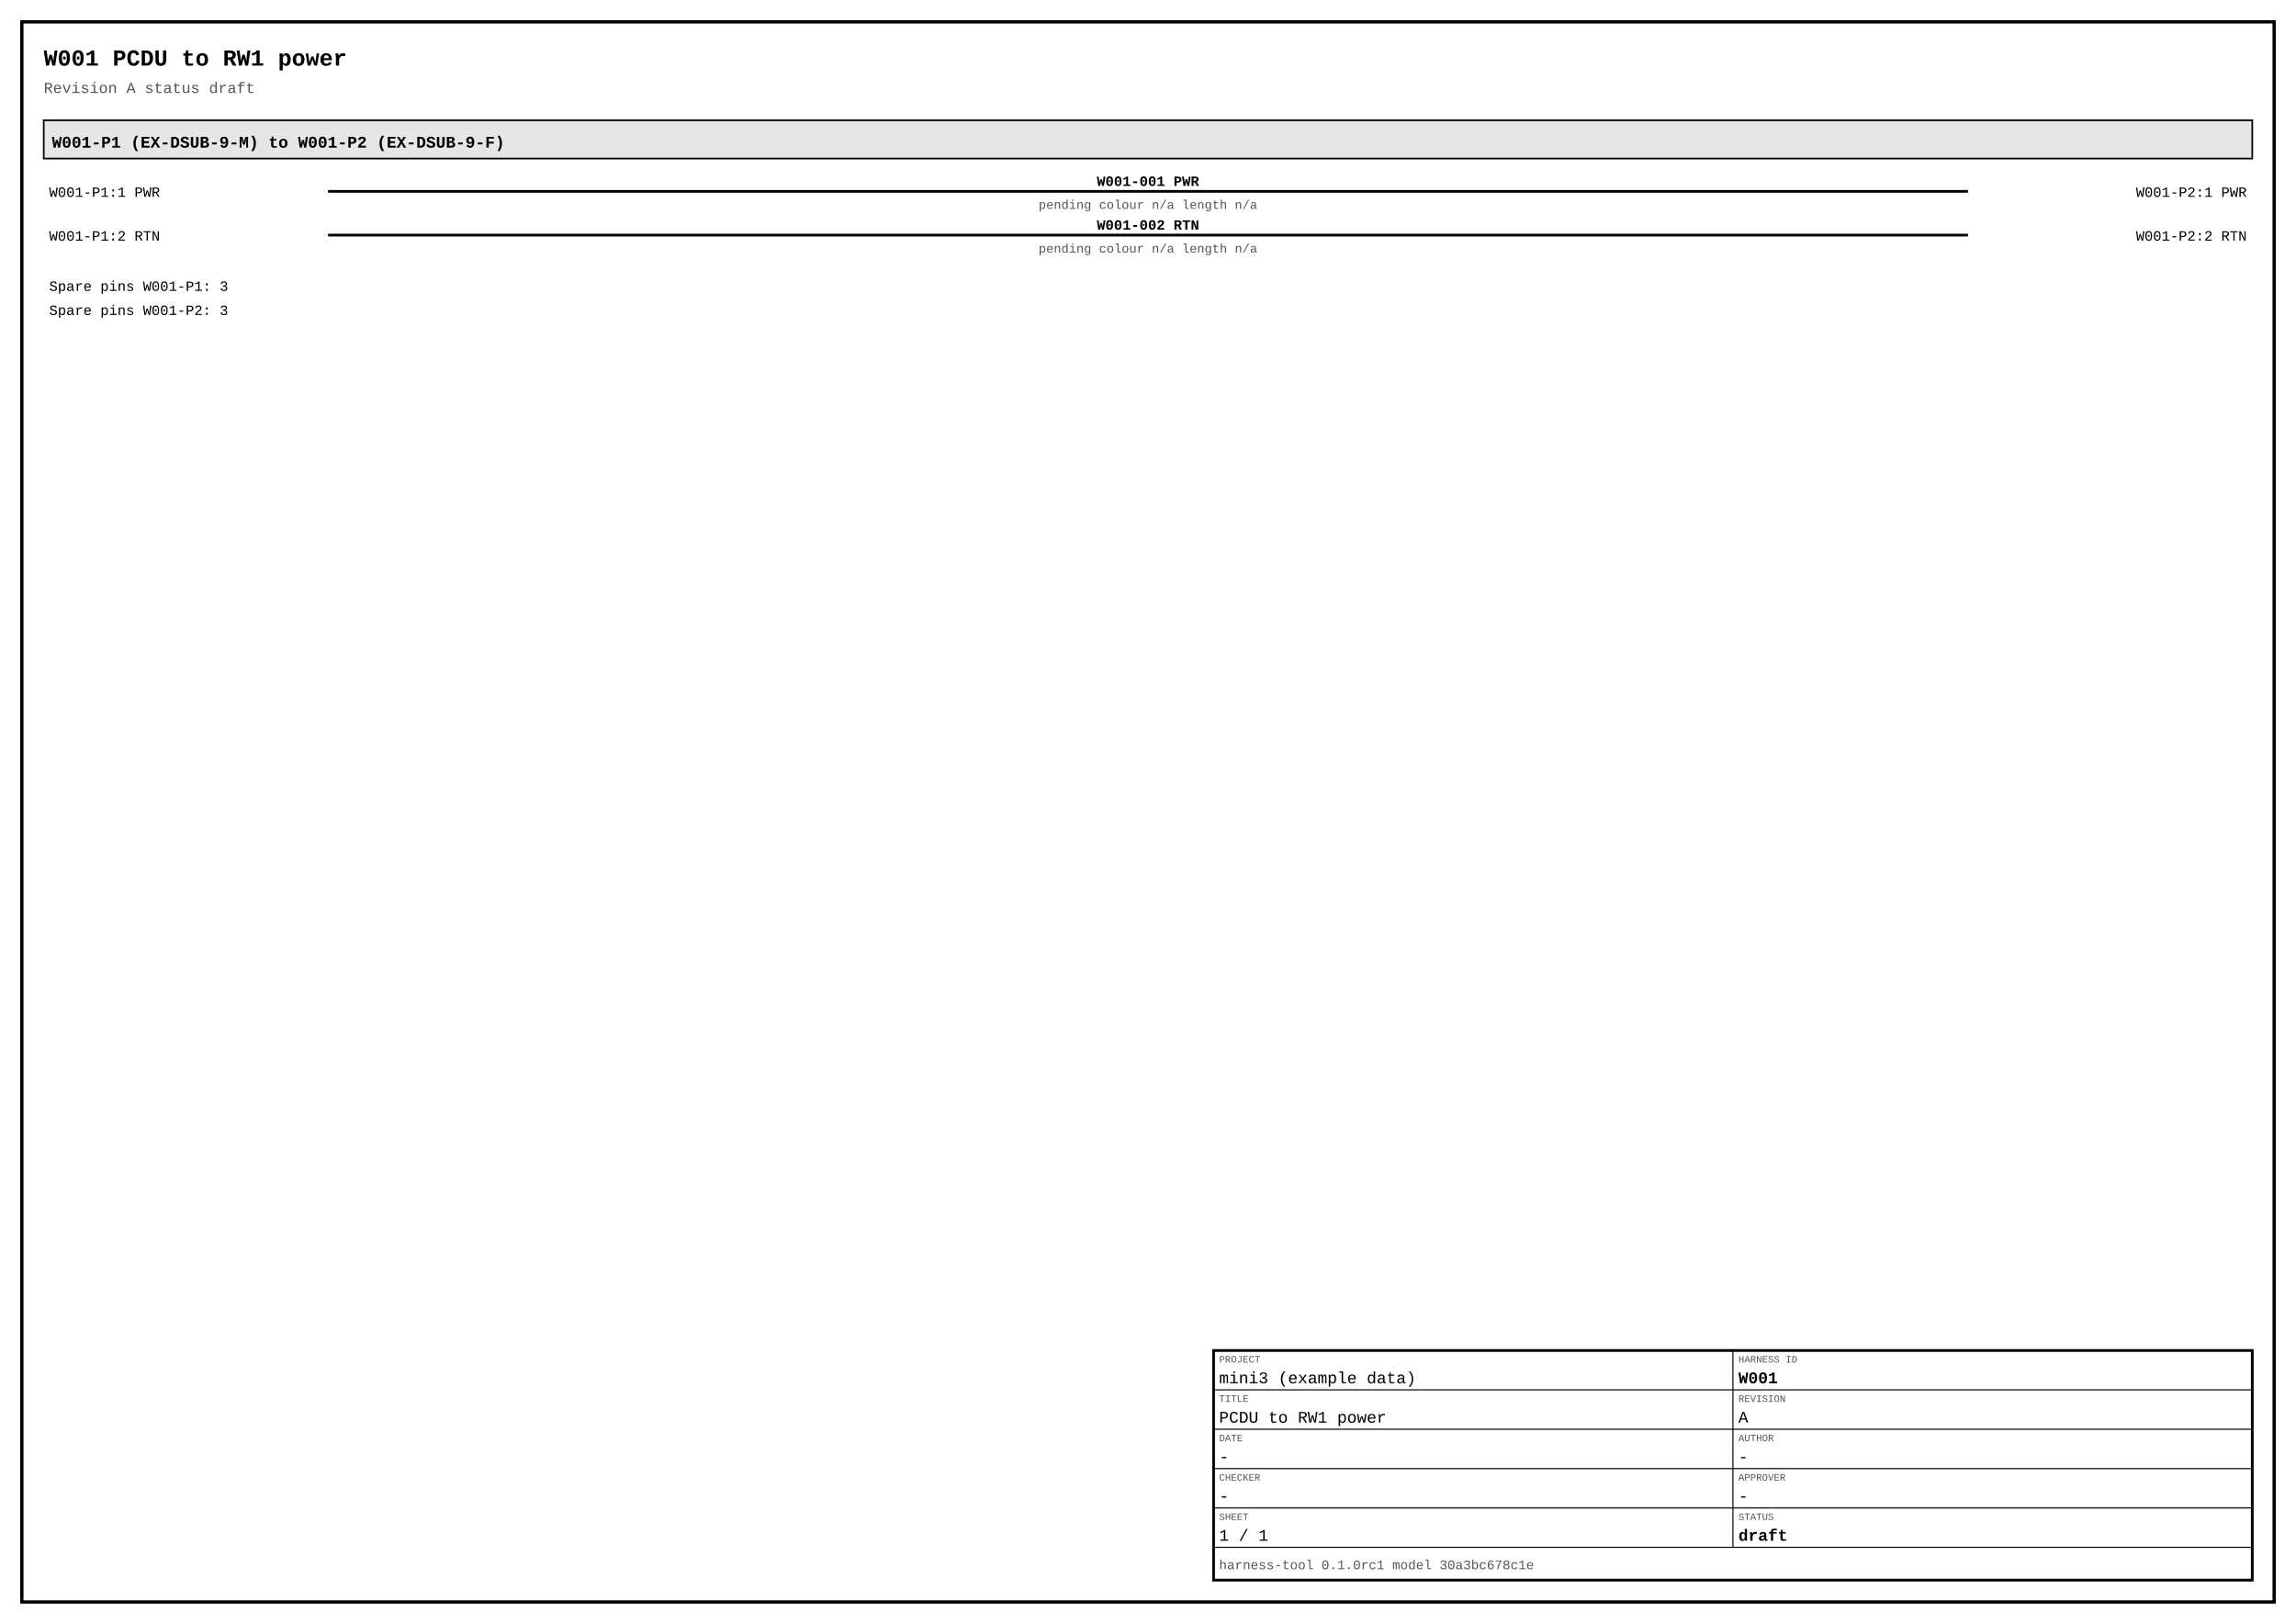
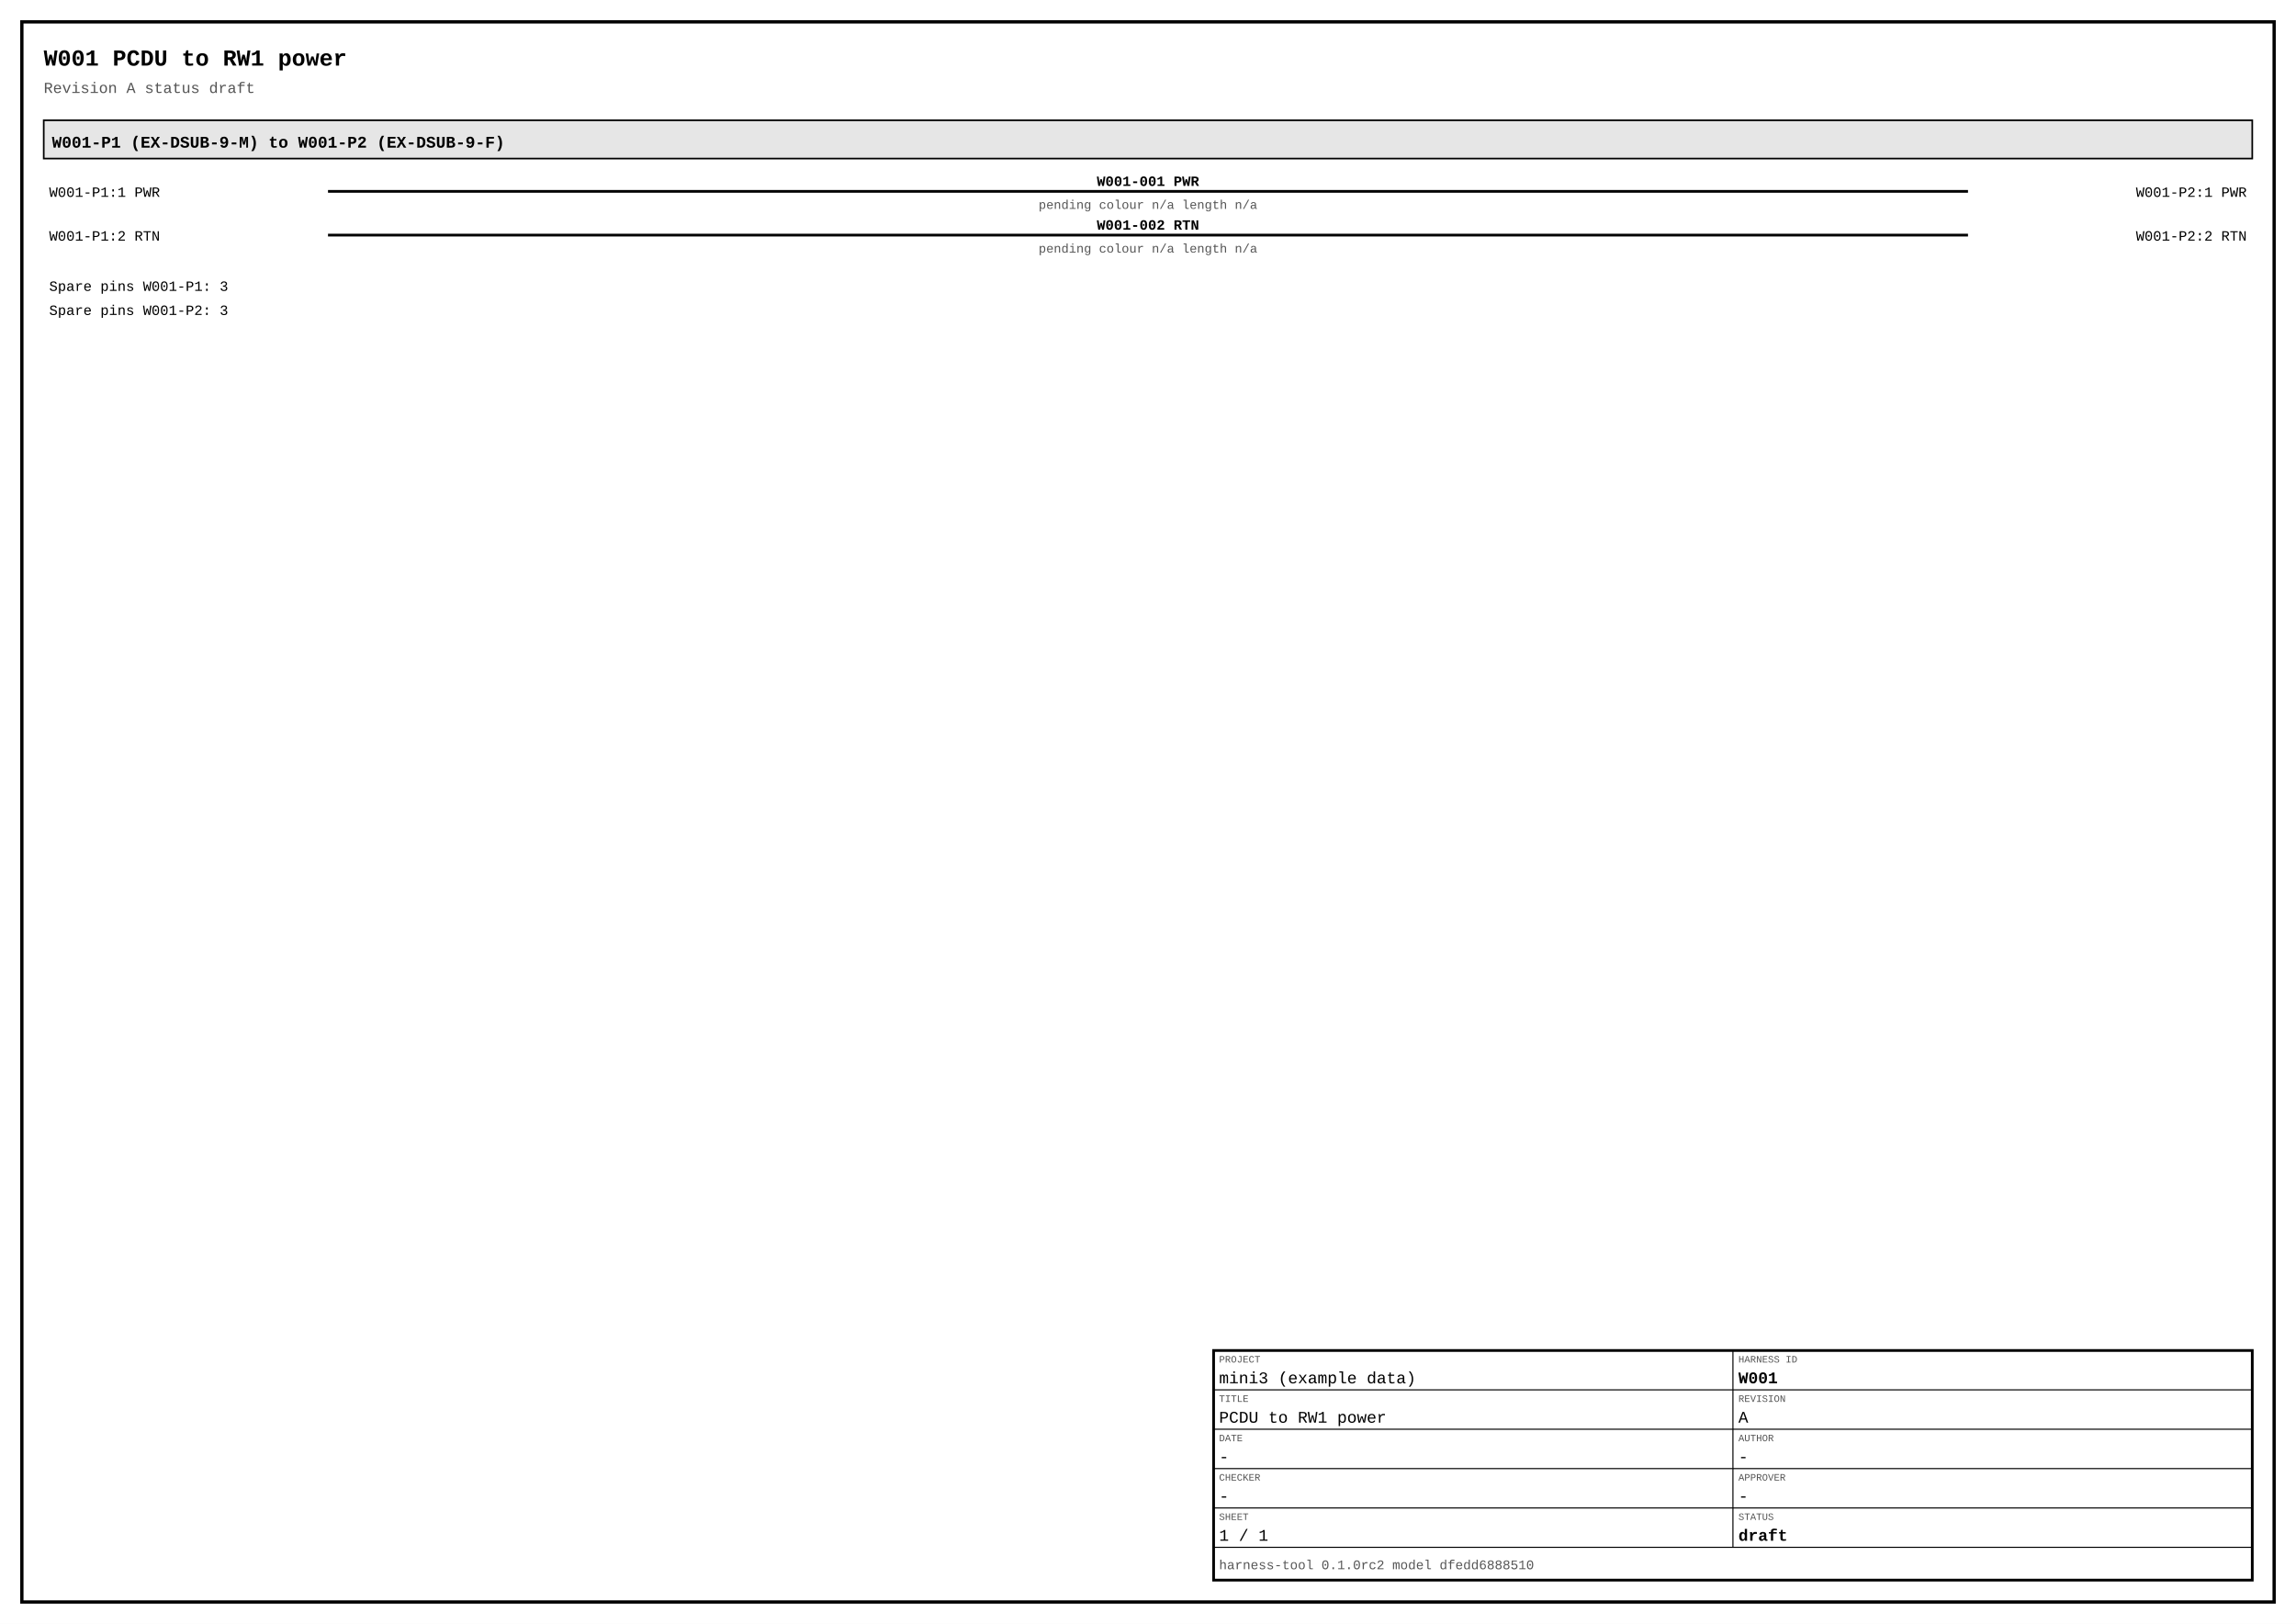
<svg xmlns="http://www.w3.org/2000/svg" width="420mm" height="297mm" viewBox="0 0 420 297" font-family="Courier New, Courier, monospace">
  <rect x="0" y="0" width="420" height="297" fill="#ffffff" />
  <rect x="4" y="4" width="412" height="289" fill="none" stroke="#000000" stroke-width="0.6" />
  <text x="8" y="12" font-size="4.2" font-weight="bold" text-anchor="start" fill="#000000">W001  PCDU to RW1 power</text>
  <text x="8" y="17" font-size="2.8" text-anchor="start" fill="#555555">Revision A  status draft</text>
  <rect x="8" y="22" width="404" height="7" fill="#e6e6e6" stroke="#000000" stroke-width="0.3" />
  <text x="9.5" y="27" font-size="3" font-weight="bold" text-anchor="start" fill="#000000">W001-P1 (EX-DSUB-9-M)  to  W001-P2 (EX-DSUB-9-F)</text>
  <text x="9" y="36" font-size="2.6" text-anchor="start" fill="#000000">W001-P1:1 PWR</text>
  <text x="411" y="36" font-size="2.6" text-anchor="end" fill="#000000">W001-P2:1 PWR</text>
  <line x1="60" y1="35" x2="360" y2="35" stroke="#000000" stroke-width="0.5" />
  <text x="210" y="34" font-size="2.6" font-weight="bold" text-anchor="middle" fill="#000000">W001-001  PWR</text>
  <text x="210" y="38.2" font-size="2.3" text-anchor="middle" fill="#555555">pending  colour n/a  length n/a  </text>
  <text x="9" y="44" font-size="2.6" text-anchor="start" fill="#000000">W001-P1:2 RTN</text>
  <text x="411" y="44" font-size="2.6" text-anchor="end" fill="#000000">W001-P2:2 RTN</text>
  <line x1="60" y1="43" x2="360" y2="43" stroke="#000000" stroke-width="0.5" />
  <text x="210" y="42" font-size="2.6" font-weight="bold" text-anchor="middle" fill="#000000">W001-002  RTN</text>
  <text x="210" y="46.2" font-size="2.3" text-anchor="middle" fill="#555555">pending  colour n/a  length n/a  </text>
  <text x="9" y="53.2" font-size="2.6" text-anchor="start" fill="#000000">Spare pins W001-P1: 3</text>
  <text x="9" y="57.6" font-size="2.6" text-anchor="start" fill="#000000">Spare pins W001-P2: 3</text>
  <rect x="222" y="247" width="190" height="42" fill="none" stroke="#000000" stroke-width="0.5" />
  <line x1="222" y1="247" x2="317" y2="247" stroke="#000000" stroke-width="0.2" />
  <text x="223" y="249.2" font-size="1.8" text-anchor="start" fill="#555555">PROJECT</text>
  <text x="223" y="253" font-size="3" text-anchor="start" fill="#000000">mini3 (example data)</text>
  <line x1="317" y1="247" x2="412" y2="247" stroke="#000000" stroke-width="0.2" />
  <text x="318" y="249.2" font-size="1.8" text-anchor="start" fill="#555555">HARNESS ID</text>
  <text x="318" y="253" font-size="3" font-weight="bold" text-anchor="start" fill="#000000">W001</text>
  <line x1="222" y1="254.2" x2="317" y2="254.2" stroke="#000000" stroke-width="0.2" />
  <text x="223" y="256.4" font-size="1.8" text-anchor="start" fill="#555555">TITLE</text>
  <text x="223" y="260.2" font-size="3" text-anchor="start" fill="#000000">PCDU to RW1 power</text>
  <line x1="317" y1="254.2" x2="412" y2="254.2" stroke="#000000" stroke-width="0.2" />
  <text x="318" y="256.4" font-size="1.8" text-anchor="start" fill="#555555">REVISION</text>
  <text x="318" y="260.2" font-size="3" text-anchor="start" fill="#000000">A</text>
  <line x1="222" y1="261.4" x2="317" y2="261.4" stroke="#000000" stroke-width="0.2" />
  <text x="223" y="263.6" font-size="1.8" text-anchor="start" fill="#555555">DATE</text>
  <text x="223" y="267.4" font-size="3" text-anchor="start" fill="#000000">-</text>
  <line x1="317" y1="261.4" x2="412" y2="261.4" stroke="#000000" stroke-width="0.2" />
  <text x="318" y="263.6" font-size="1.8" text-anchor="start" fill="#555555">AUTHOR</text>
  <text x="318" y="267.4" font-size="3" text-anchor="start" fill="#000000">-</text>
  <line x1="222" y1="268.6" x2="317" y2="268.6" stroke="#000000" stroke-width="0.2" />
  <text x="223" y="270.8" font-size="1.8" text-anchor="start" fill="#555555">CHECKER</text>
  <text x="223" y="274.6" font-size="3" text-anchor="start" fill="#000000">-</text>
  <line x1="317" y1="268.6" x2="412" y2="268.6" stroke="#000000" stroke-width="0.2" />
  <text x="318" y="270.8" font-size="1.8" text-anchor="start" fill="#555555">APPROVER</text>
  <text x="318" y="274.6" font-size="3" text-anchor="start" fill="#000000">-</text>
  <line x1="222" y1="275.8" x2="317" y2="275.8" stroke="#000000" stroke-width="0.2" />
  <text x="223" y="278" font-size="1.8" text-anchor="start" fill="#555555">SHEET</text>
  <text x="223" y="281.8" font-size="3" text-anchor="start" fill="#000000">1 / 1</text>
  <line x1="317" y1="275.8" x2="412" y2="275.8" stroke="#000000" stroke-width="0.2" />
  <text x="318" y="278" font-size="1.8" text-anchor="start" fill="#555555">STATUS</text>
  <text x="318" y="281.8" font-size="3" font-weight="bold" text-anchor="start" fill="#000000">draft</text>
  <line x1="317" y1="247" x2="317" y2="283" stroke="#000000" stroke-width="0.2" />
  <line x1="222" y1="283" x2="412" y2="283" stroke="#000000" stroke-width="0.2" />
-   <text x="223" y="287" font-size="2.4" text-anchor="start" fill="#555555">harness-tool 0.1.0rc1 model 30a3bc678c1e</text>
+   <text x="223" y="287" font-size="2.4" text-anchor="start" fill="#555555">harness-tool 0.1.0rc2 model dfedd6888510</text>
</svg>
